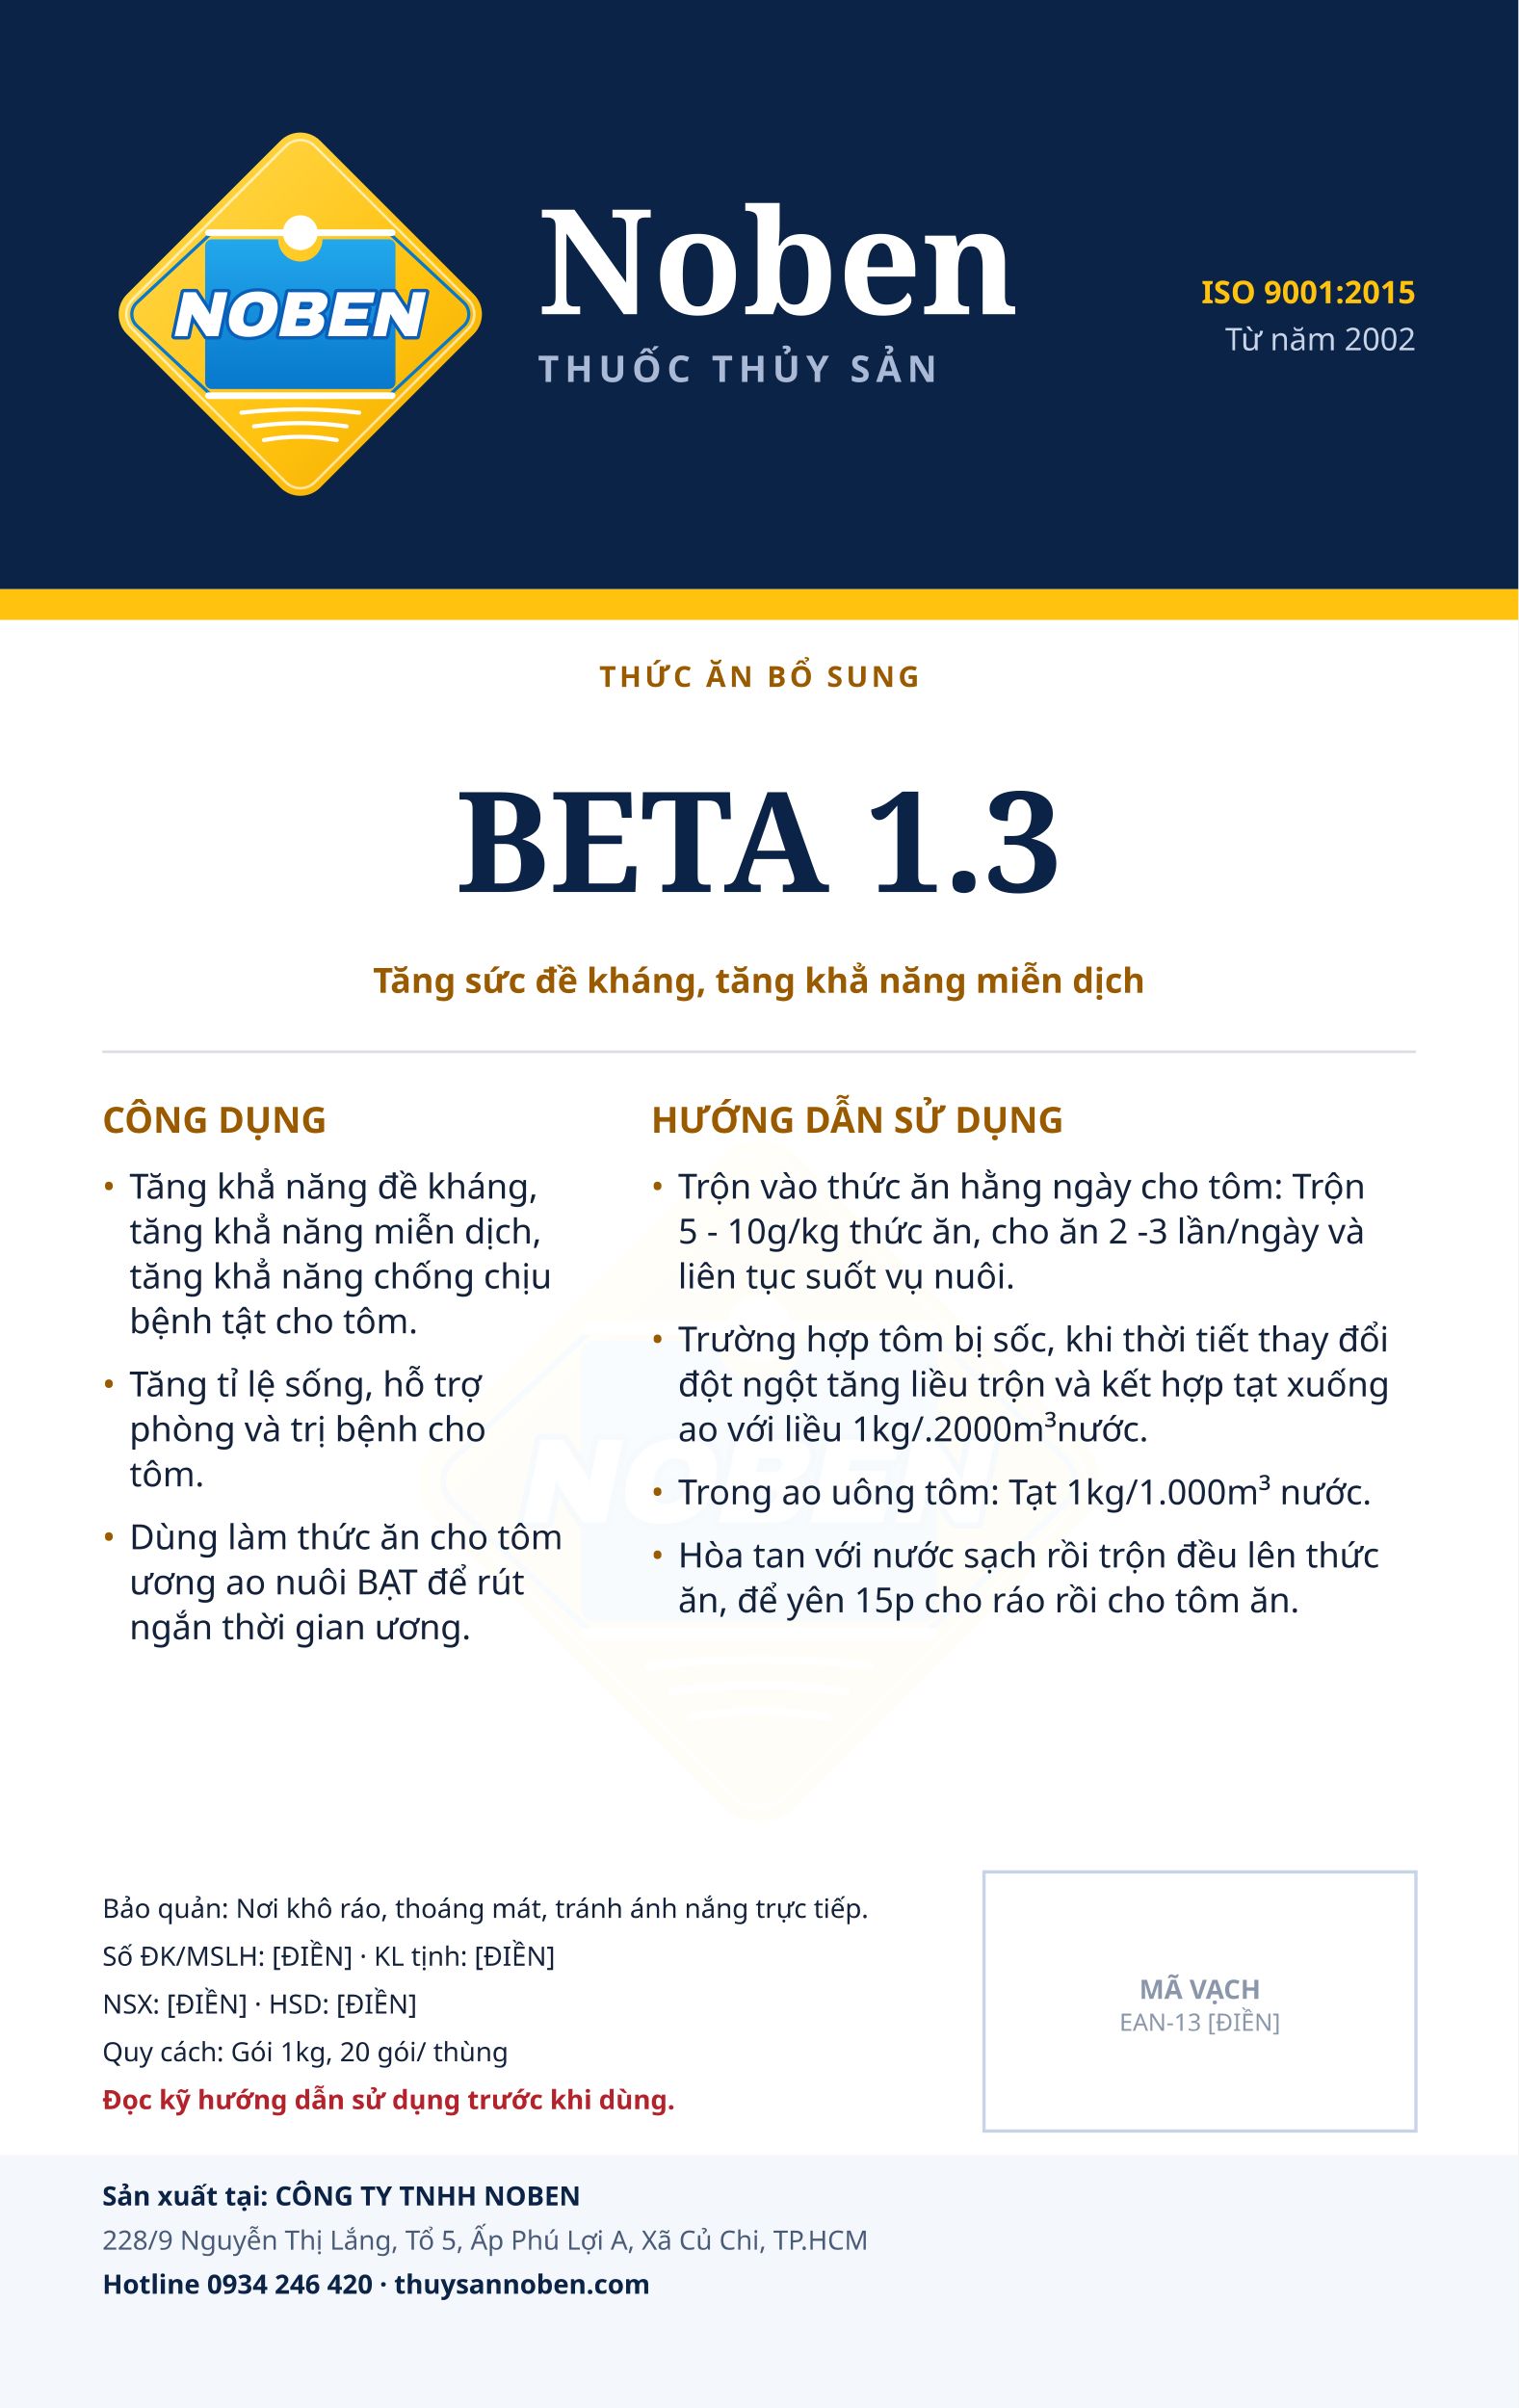
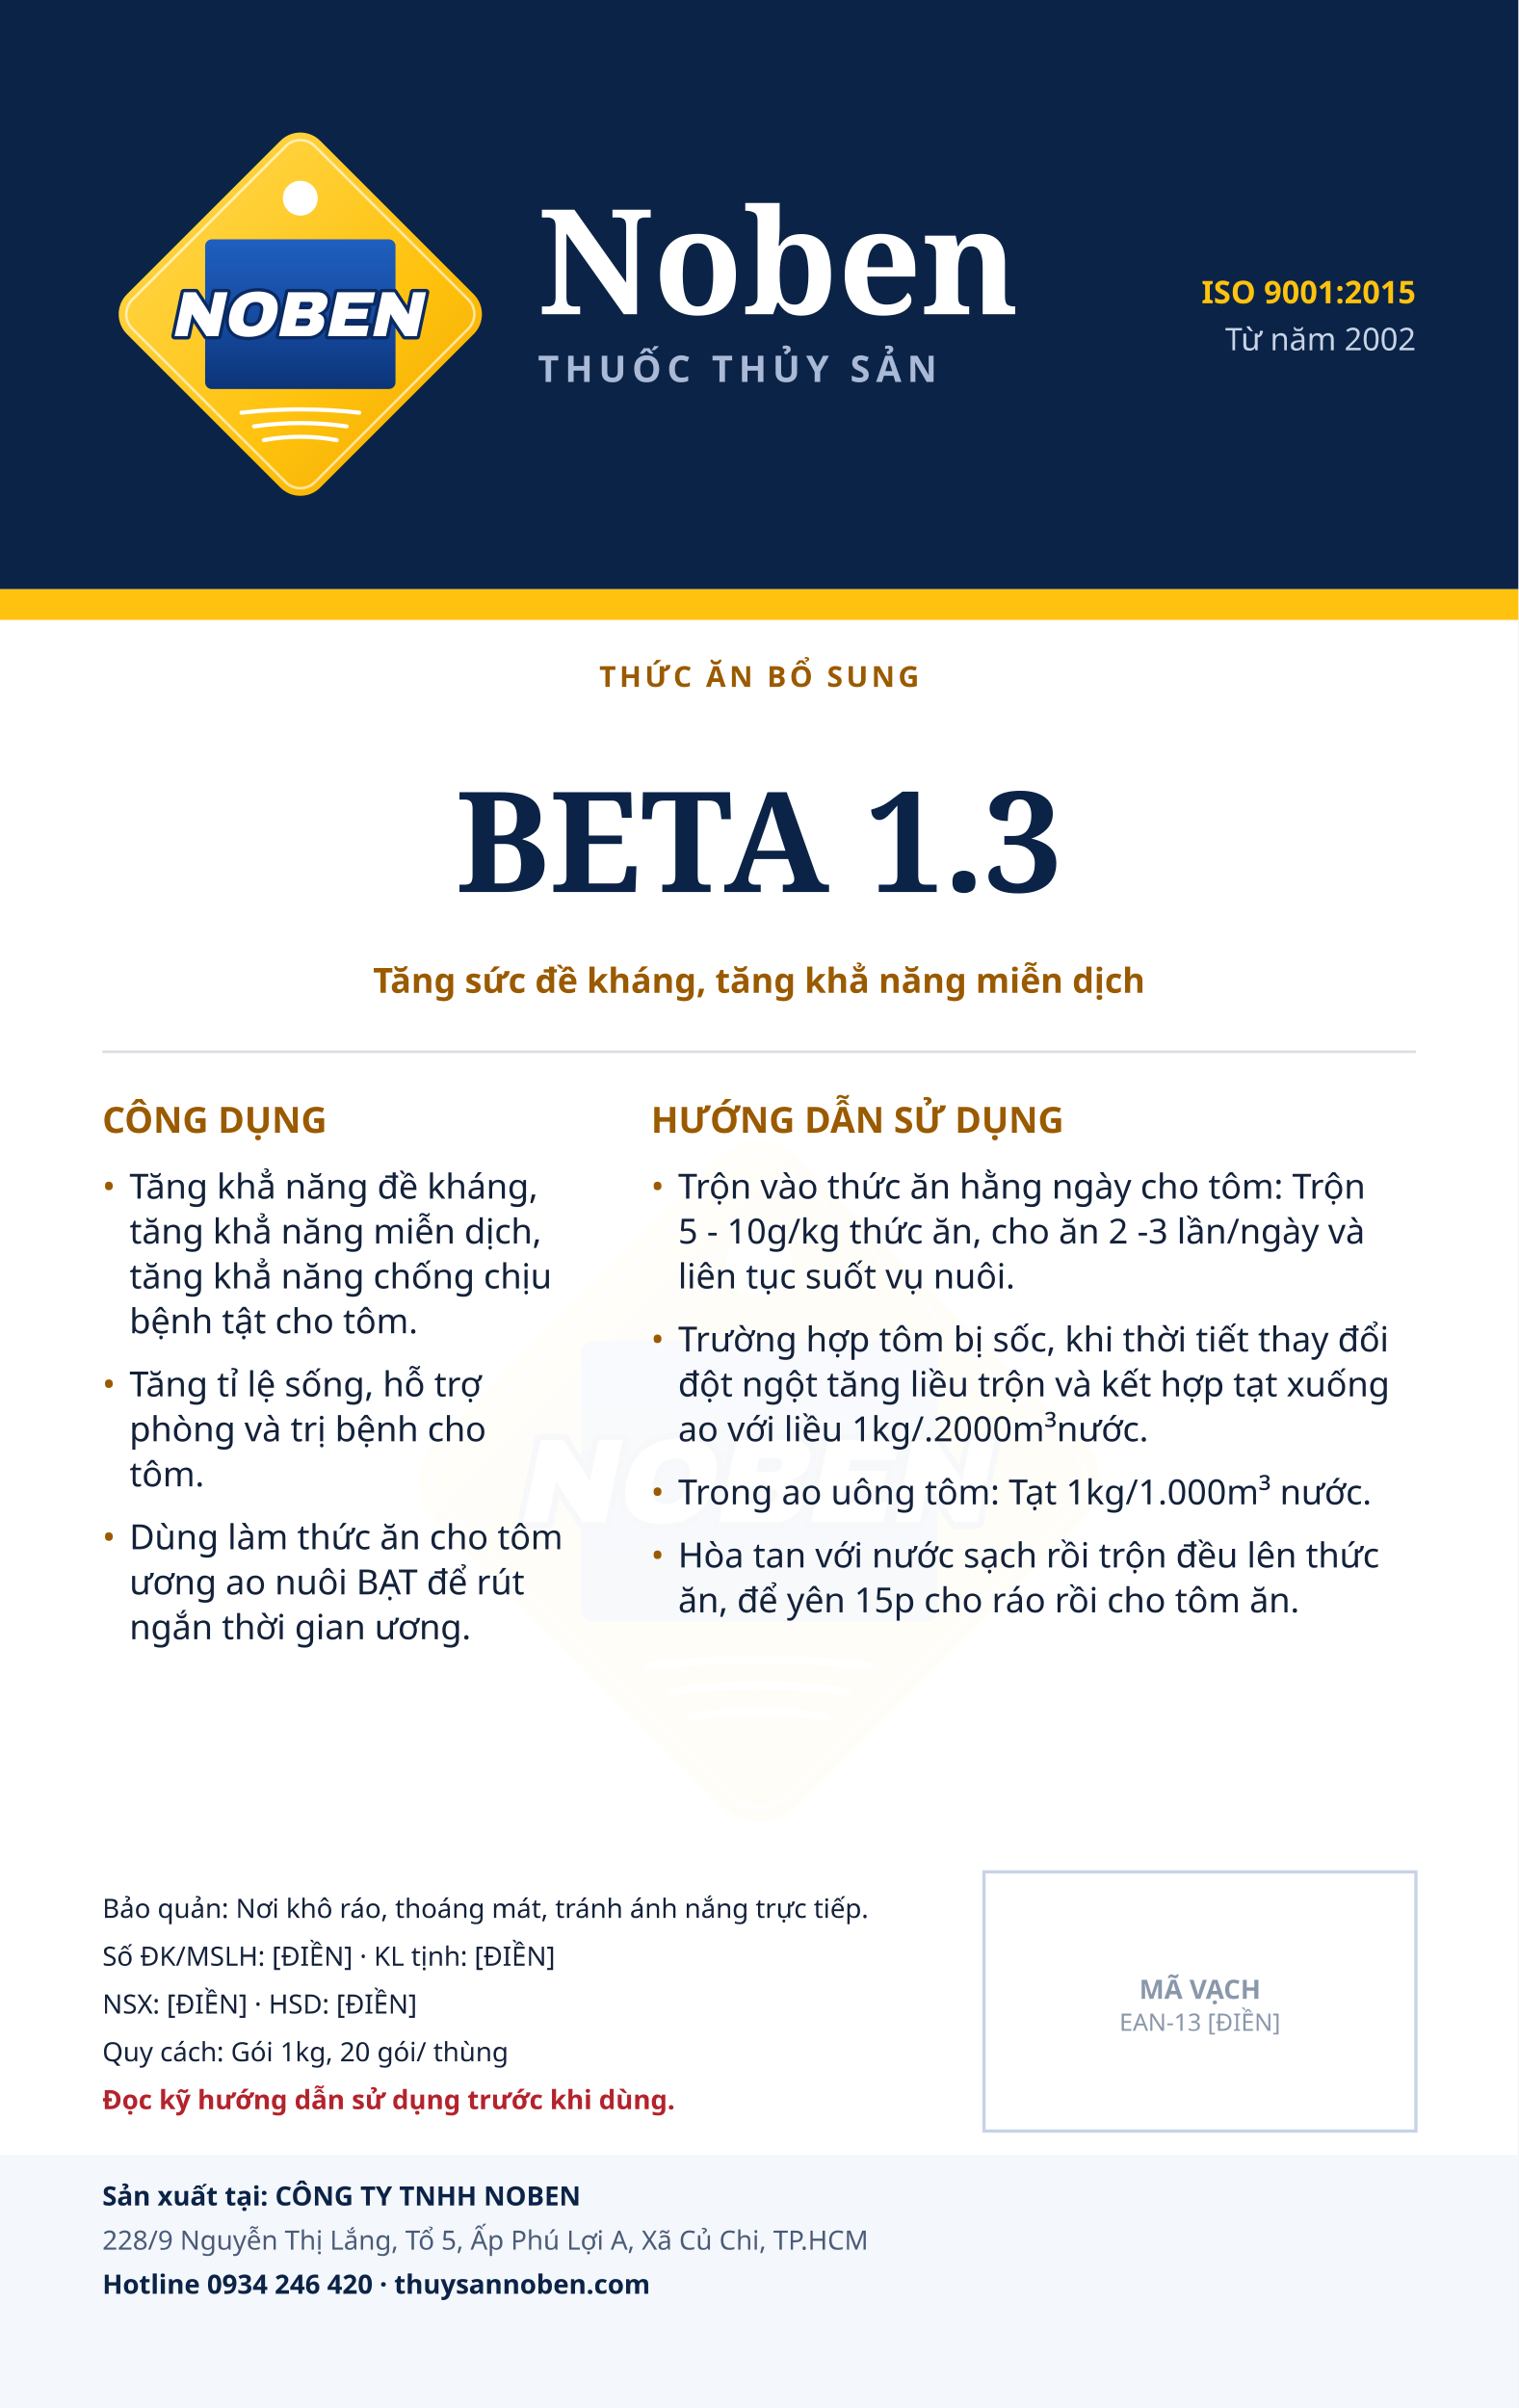
<svg xmlns="http://www.w3.org/2000/svg" xmlns:xlink="http://www.w3.org/1999/xlink" width="116mm" height="183.98mm" viewBox="-3 -3 116 183.98" data-trim="110 177.98" data-tran-le="3" data-an-toan="4.82">
  <defs>
    <clipPath id="nb-trang-giua">
      <rect x="0" y="44.36" width="110" height="117.29" />
    </clipPath>
  </defs>
  <g id="nen">
    <rect x="-3" y="-3" width="116" height="183.98" fill="#ffffff" />
    <rect x="-3" y="161.65" width="116" height="19.33" fill="#f4f7fb" />
    <g opacity="0.035" clip-path="url(#nb-trang-giua)">
      <use href="#nb-mark-art" xlink:href="#nb-mark-art" transform="translate(26.64 81.81) scale(0.11077)" />
    </g>
  </g>
  <g id="dai-thuong-hieu" data-khung="38.09 0 67.09 42.02">
    <rect x="-3" y="-3" width="116" height="45.02" fill="#0b2347" />
    <rect x="-3" y="42.02" width="116" height="2.34" fill="#ffc20e" />
    <text font-family="'Playfair Display ExtraBold', 'Playfair Display', serif" font-weight="800" font-size="11.18" fill="#ffffff" x="38.09" y="21.01">Noben</text>
    <text font-family="'Be Vietnam Pro SemiBold', 'Be Vietnam Pro', sans-serif" font-weight="600" font-size="2.79" fill="#a9b9d6" letter-spacing="0.45" x="38.09" y="26.18">THUỐC THỦY SẢN</text>
    <text font-family="'Be Vietnam Pro SemiBold', 'Be Vietnam Pro', sans-serif" font-weight="600" font-size="2.39" fill="#ffc20e" text-anchor="end" x="105.18" y="20.17">ISO 9001:2015</text>
    <text font-family="'Be Vietnam Pro', sans-serif" font-weight="400" font-size="2.39" fill="#c7d3e6" text-anchor="end" x="105.18" y="23.76">Từ năm 2002</text>
  </g>
  <g id="logo">
    <g transform="translate(4.82 5.88) scale(0.05908)">
      <g id="nb-mark-art">
        <defs>
          <linearGradient id="nb-g" x1="0" y1="0" x2="1" y2="1">
            <stop offset="0" stop-color="#ffdb57" />
            <stop offset=".618" stop-color="#ffc20e" />
            <stop offset="1" stop-color="#f2a900" />
          </linearGradient>
          <linearGradient id="nb-b" x1="0" y1="0" x2="0" y2="1">
-             <stop offset="0" stop-color="#22a8ec" />
-             <stop offset=".618" stop-color="#1289d8" />
-             <stop offset="1" stop-color="#0878cc" />
+             <stop offset="0" stop-color="#1f5fbf" />
+             <stop offset=".618" stop-color="#14479a" />
+             <stop offset="1" stop-color="#0c3478" />
          </linearGradient>
        </defs>
        <path d="M281.79 31.79 L480.21 230.21 A36.47 36.47 0 0 1 480.21 281.79 L281.79 480.21 A36.47 36.47 0 0 1 230.21 480.21 L31.79 281.79 A36.47 36.47 0 0 1 31.79 230.21 L230.21 31.79 A36.47 36.47 0 0 1 281.79 31.79 Z" fill="url(#nb-g)" />
-         <path d="M274.83 38.76 L473.24 237.17 A26.62 26.62 0 0 1 473.24 274.83 L274.83 473.24 A26.62 26.62 0 0 1 237.17 473.24 L38.76 274.83 A26.62 26.62 0 0 1 38.76 237.17 L237.17 38.76 A26.62 26.62 0 0 1 274.83 38.76 Z" fill="none" stroke="#fff" stroke-opacity=".618" stroke-width="3.29" />
-         <path d="M370.48 150.62 L467.36 240.98 A20.53 20.53 0 0 1 467.36 271.02 L370.48 361.38 M141.52 150.62 L44.64 240.98 A20.53 20.53 0 0 0 44.64 271.02 L141.52 361.38" fill="none" stroke="#0878cc" stroke-width="4.18" stroke-linejoin="round" stroke-linecap="round" />
-         <rect x="132.91" y="146.31" width="246.19" height="8.61" rx="4.31" fill="#fff" />
-         <rect x="132.91" y="357.08" width="246.19" height="8.61" rx="4.31" fill="#fff" />
-         <path d="M141.52 159.23 H227.33 A28.67 28.67 0 0 0 284.67 159.23 H370.48 A8.61 8.61 0 0 1 379.09 167.84 V344.16 A8.61 8.61 0 0 1 370.48 352.77 H141.52 A8.61 8.61 0 0 1 132.91 344.16 V167.84 A8.61 8.61 0 0 1 141.52 159.23 Z" fill="url(#nb-b)" />
-         <circle cx="256" cy="150.62" r="22.54" fill="#fff" />
+         <path d="M274.83 38.76 L473.24 237.17 A26.62 26.62 0 0 1 473.24 274.83 L274.83 473.24 A26.62 26.62 0 0 1 237.17 473.24 L38.76 274.83 A26.62 26.62 0 0 1 38.76 237.17 L237.17 38.76 A26.62 26.62 0 0 1 274.83 38.76 Z" fill="none" stroke="#ffffff" stroke-opacity=".618" stroke-width="3.29" />
+         <path d="M141.52 159.23 H370.48 A8.61 8.61 0 0 1 379.09 167.84 V344.16 A8.61 8.61 0 0 1 370.48 352.77 H141.52 A8.61 8.61 0 0 1 132.91 344.16 V167.84 A8.61 8.61 0 0 1 141.52 159.23 Z" fill="url(#nb-b)" />
+         <circle cx="256" cy="106.02" r="22.54" fill="#ffffff" />
        <g transform="translate(93.46 284.39) scale(0.89704)">
-           <g fill="none" stroke="#0a5fb8" stroke-width="9.6" stroke-linejoin="round">
+           <g fill="none" stroke="#0a2a63" stroke-width="9.6" stroke-linejoin="round">
            <path transform="translate(-6.81 0)" d="M6.808 0.0 20.1 -63.296H37.396L52.312 -40.572Q52.947 -39.652 53.96 -37.904Q54.973 -36.156 56.022 -34.362Q57.071 -32.568 57.575 -31.464L58.074 -31.648Q58.523 -34.224 59.054 -36.754Q59.586 -39.284 59.856 -40.572L64.628 -63.296H83.12L69.828 0.0H52.624L35.765 -25.3Q34.587 -27.14 33.802 -28.658Q33.017 -30.176 32.295 -31.556L31.796 -31.372Q31.521 -29.624 31.154 -27.876Q30.787 -26.128 30.613 -25.3L25.3 0.0Z " />
            <path transform="translate(-7.2 0)" d="M113.676 1.104Q102.912 1.104 96.049 -2.576Q89.186 -6.256 86.674 -13.57Q84.162 -20.884 86.422 -31.648Q88.702 -42.504 94.276 -49.772Q99.85 -57.04 108.259 -60.72Q116.668 -64.4 127.432 -64.4Q138.288 -64.4 145.151 -60.72Q152.014 -57.04 154.536 -49.772Q157.058 -42.504 154.778 -31.648Q152.518 -20.884 146.934 -13.57Q141.35 -6.256 132.941 -2.576Q124.532 1.104 113.676 1.104ZM116.864 -14.076Q120.176 -14.076 122.928 -15.134Q125.68 -16.192 127.788 -18.124Q129.896 -20.056 131.294 -22.77Q132.692 -25.484 133.368 -28.704L134.604 -34.592Q135.281 -37.812 135.022 -40.526Q134.764 -43.24 133.468 -45.172Q132.172 -47.104 129.864 -48.162Q127.556 -49.22 124.244 -49.22Q120.932 -49.22 118.18 -48.162Q115.428 -47.104 113.366 -45.172Q111.304 -43.24 109.906 -40.526Q108.509 -37.812 107.832 -34.592L106.596 -28.704Q105.92 -25.484 106.178 -22.77Q106.436 -20.056 107.686 -18.124Q108.936 -16.192 111.244 -15.134Q113.552 -14.076 116.864 -14.076Z " />
            <path transform="translate(-7.59 0)" d="M158.08 0.0 171.372 -63.296H213.508Q218.292 -63.296 221.833 -61.318Q225.373 -59.34 227.031 -55.844Q228.689 -52.348 227.723 -47.748Q226.757 -43.148 224.667 -40.204Q222.577 -37.26 219.827 -35.558Q217.078 -33.856 214.052 -33.028L213.975 -32.66Q217.132 -31.924 219.469 -30.13Q221.807 -28.336 222.786 -25.116Q223.766 -21.896 222.704 -16.836Q221.641 -11.776 218.365 -8.004Q215.089 -4.232 210.504 -2.116Q205.92 0.0 200.768 0.0ZM181.503 -14.72H196.959Q199.075 -14.72 200.672 -16.192Q202.269 -17.664 202.888 -20.608Q203.177 -21.988 202.821 -23.138Q202.464 -24.288 201.542 -24.932Q200.619 -25.576 199.239 -25.576H183.783ZM186.526 -38.64H200.51Q201.982 -38.64 203.139 -39.33Q204.296 -40.02 205.165 -41.308Q206.033 -42.596 206.439 -44.528Q206.864 -46.552 205.783 -47.978Q204.703 -49.404 202.771 -49.404H188.787Z " />
            <path transform="translate(-7.8 0)" d="M228.932 0.0 242.224 -63.296H296.964L293.776 -48.116H259.368L257.533 -39.376H286.973L283.92 -24.84H254.48L252.452 -15.18H287.504L284.316 0.0Z " />
            <path transform="translate(-8 0)" d="M294.08 0.0 307.372 -63.296H324.668L339.584 -40.572Q340.219 -39.652 341.232 -37.904Q342.245 -36.156 343.294 -34.362Q344.343 -32.568 344.847 -31.464L345.346 -31.648Q345.795 -34.224 346.326 -36.754Q346.858 -39.284 347.128 -40.572L351.9 -63.296H370.392L357.1 0.0H339.896L323.037 -25.3Q321.859 -27.14 321.074 -28.658Q320.289 -30.176 319.567 -31.556L319.068 -31.372Q318.793 -29.624 318.426 -27.876Q318.059 -26.128 317.885 -25.3L312.572 0.0Z" />
          </g>
-           <g fill="#fff">
+           <g fill="#ffffff">
            <path transform="translate(-6.81 0)" d="M6.808 0.0 20.1 -63.296H37.396L52.312 -40.572Q52.947 -39.652 53.96 -37.904Q54.973 -36.156 56.022 -34.362Q57.071 -32.568 57.575 -31.464L58.074 -31.648Q58.523 -34.224 59.054 -36.754Q59.586 -39.284 59.856 -40.572L64.628 -63.296H83.12L69.828 0.0H52.624L35.765 -25.3Q34.587 -27.14 33.802 -28.658Q33.017 -30.176 32.295 -31.556L31.796 -31.372Q31.521 -29.624 31.154 -27.876Q30.787 -26.128 30.613 -25.3L25.3 0.0Z " />
            <path transform="translate(-7.2 0)" d="M113.676 1.104Q102.912 1.104 96.049 -2.576Q89.186 -6.256 86.674 -13.57Q84.162 -20.884 86.422 -31.648Q88.702 -42.504 94.276 -49.772Q99.85 -57.04 108.259 -60.72Q116.668 -64.4 127.432 -64.4Q138.288 -64.4 145.151 -60.72Q152.014 -57.04 154.536 -49.772Q157.058 -42.504 154.778 -31.648Q152.518 -20.884 146.934 -13.57Q141.35 -6.256 132.941 -2.576Q124.532 1.104 113.676 1.104ZM116.864 -14.076Q120.176 -14.076 122.928 -15.134Q125.68 -16.192 127.788 -18.124Q129.896 -20.056 131.294 -22.77Q132.692 -25.484 133.368 -28.704L134.604 -34.592Q135.281 -37.812 135.022 -40.526Q134.764 -43.24 133.468 -45.172Q132.172 -47.104 129.864 -48.162Q127.556 -49.22 124.244 -49.22Q120.932 -49.22 118.18 -48.162Q115.428 -47.104 113.366 -45.172Q111.304 -43.24 109.906 -40.526Q108.509 -37.812 107.832 -34.592L106.596 -28.704Q105.92 -25.484 106.178 -22.77Q106.436 -20.056 107.686 -18.124Q108.936 -16.192 111.244 -15.134Q113.552 -14.076 116.864 -14.076Z " />
            <path transform="translate(-7.59 0)" d="M158.08 0.0 171.372 -63.296H213.508Q218.292 -63.296 221.833 -61.318Q225.373 -59.34 227.031 -55.844Q228.689 -52.348 227.723 -47.748Q226.757 -43.148 224.667 -40.204Q222.577 -37.26 219.827 -35.558Q217.078 -33.856 214.052 -33.028L213.975 -32.66Q217.132 -31.924 219.469 -30.13Q221.807 -28.336 222.786 -25.116Q223.766 -21.896 222.704 -16.836Q221.641 -11.776 218.365 -8.004Q215.089 -4.232 210.504 -2.116Q205.92 0.0 200.768 0.0ZM181.503 -14.72H196.959Q199.075 -14.72 200.672 -16.192Q202.269 -17.664 202.888 -20.608Q203.177 -21.988 202.821 -23.138Q202.464 -24.288 201.542 -24.932Q200.619 -25.576 199.239 -25.576H183.783ZM186.526 -38.64H200.51Q201.982 -38.64 203.139 -39.33Q204.296 -40.02 205.165 -41.308Q206.033 -42.596 206.439 -44.528Q206.864 -46.552 205.783 -47.978Q204.703 -49.404 202.771 -49.404H188.787Z " />
            <path transform="translate(-7.8 0)" d="M228.932 0.0 242.224 -63.296H296.964L293.776 -48.116H259.368L257.533 -39.376H286.973L283.92 -24.84H254.48L252.452 -15.18H287.504L284.316 0.0Z " />
            <path transform="translate(-8 0)" d="M294.08 0.0 307.372 -63.296H324.668L339.584 -40.572Q340.219 -39.652 341.232 -37.904Q342.245 -36.156 343.294 -34.362Q344.343 -32.568 344.847 -31.464L345.346 -31.648Q345.795 -34.224 346.326 -36.754Q346.858 -39.284 347.128 -40.572L351.9 -63.296H370.392L357.1 0.0H339.896L323.037 -25.3Q321.859 -27.14 321.074 -28.658Q320.289 -30.176 319.567 -31.556L319.068 -31.372Q318.793 -29.624 318.426 -27.876Q318.059 -26.128 317.885 -25.3L312.572 0.0Z" />
          </g>
        </g>
-         <path d="M179.92 383.41 Q256 374.8 332.08 383.41 M196.19 401.13 Q256 392.52 315.81 401.13 M208.98 418.85 Q256 410.24 303.02 418.85" fill="none" stroke="#fff" stroke-width="5.32" stroke-linecap="round" />
+         <path d="M179.92 383.41 Q256 374.8 332.08 383.41 M196.19 401.13 Q256 392.52 315.81 401.13 M208.98 418.85 Q256 410.24 303.02 418.85" fill="none" stroke="#ffffff" stroke-width="5.32" stroke-linecap="round" />
      </g>
    </g>
  </g>
  <g id="ten-san-pham" data-khung="4.82 44.36 100.36 35.96">
    <text font-family="'Be Vietnam Pro SemiBold', 'Be Vietnam Pro', sans-serif" font-weight="600" font-size="2.2" fill="#9a5a00" text-anchor="middle" letter-spacing="0.26">
      <tspan x="55" y="49.48">THỨC ĂN BỔ SUNG</tspan>
    </text>
    <text font-family="'Playfair Display ExtraBold', 'Playfair Display', serif" font-weight="800" font-size="10.68" fill="#0b2347" text-anchor="middle">
      <tspan x="55" y="65.15">BETA 1.3</tspan>
    </text>
    <text font-family="'Be Vietnam Pro SemiBold', 'Be Vietnam Pro', sans-serif" font-weight="600" font-size="2.64" fill="#9a5a00" text-anchor="middle">
      <tspan x="55" y="72.85">Tăng sức đề kháng, tăng khẳ năng miễn dịch</tspan>
    </text>
  </g>
  <g id="cong-dung" data-khung="4.82 80.32 36.12 42.63">
    <line x1="4.82" y1="77.36" x2="105.18" y2="77.36" stroke="#0b2347" stroke-opacity="0.15" stroke-width="0.2" />
    <text font-family="'Be Vietnam Pro SemiBold', 'Be Vietnam Pro', sans-serif" font-weight="600" font-size="2.75" fill="#9a5a00">
      <tspan x="4.82" y="83.55">CÔNG DỤNG</tspan>
    </text>
    <text font-family="'Be Vietnam Pro', sans-serif" font-weight="400" font-size="2.64" fill="#9a5a00" x="4.82" y="88.58">•</text>
    <text font-family="'Be Vietnam Pro', sans-serif" font-weight="400" font-size="2.64" fill="#13213a">
      <tspan x="6.89" y="88.58">Tăng khẳ năng đề kháng,</tspan>
      <tspan x="6.89" y="92.01">tăng khẳ năng miễn dịch,</tspan>
      <tspan x="6.89" y="95.44">tăng khẳ năng chống chịu</tspan>
      <tspan x="6.89" y="98.87">bệnh tật cho tôm.</tspan>
    </text>
    <text font-family="'Be Vietnam Pro', sans-serif" font-weight="400" font-size="2.64" fill="#9a5a00" x="4.82" y="103.69">•</text>
    <text font-family="'Be Vietnam Pro', sans-serif" font-weight="400" font-size="2.64" fill="#13213a">
      <tspan x="6.89" y="103.69">Tăng tỉ lệ sống, hỗ trợ</tspan>
      <tspan x="6.89" y="107.12">phòng và trị bệnh cho</tspan>
      <tspan x="6.89" y="110.56">tôm.</tspan>
    </text>
    <text font-family="'Be Vietnam Pro', sans-serif" font-weight="400" font-size="2.64" fill="#9a5a00" x="4.82" y="115.37">•</text>
    <text font-family="'Be Vietnam Pro', sans-serif" font-weight="400" font-size="2.64" fill="#13213a">
      <tspan x="6.89" y="115.37">Dùng làm thức ăn cho tôm</tspan>
      <tspan x="6.89" y="118.81">ương ao nuôi BẠT để rút</tspan>
      <tspan x="6.89" y="122.24">ngắn thời gian ương.</tspan>
    </text>
  </g>
  <g id="huong-dan" data-khung="46.74 80.32 58.44 40.59">
    <text font-family="'Be Vietnam Pro SemiBold', 'Be Vietnam Pro', sans-serif" font-weight="600" font-size="2.75" fill="#9a5a00">
      <tspan x="46.74" y="83.55">HƯỚNG DẪN SỬ DỤNG</tspan>
    </text>
    <text font-family="'Be Vietnam Pro', sans-serif" font-weight="400" font-size="2.64" fill="#9a5a00" x="46.74" y="88.58">•</text>
    <text font-family="'Be Vietnam Pro', sans-serif" font-weight="400" font-size="2.64" fill="#13213a">
      <tspan x="48.81" y="88.58">Trộn vào thức ăn hằng ngày cho tôm: Trộn</tspan>
      <tspan x="48.81" y="92.01">5 - 10g/kg thức ăn, cho ăn 2 -3 lần/ngày và</tspan>
      <tspan x="48.81" y="95.44">liên tục suốt vụ nuôi.</tspan>
    </text>
    <text font-family="'Be Vietnam Pro', sans-serif" font-weight="400" font-size="2.64" fill="#9a5a00" x="46.74" y="100.26">•</text>
    <text font-family="'Be Vietnam Pro', sans-serif" font-weight="400" font-size="2.64" fill="#13213a">
      <tspan x="48.81" y="100.26">Trường hợp tôm bị sốc, khi thời tiết thay đổi</tspan>
      <tspan x="48.81" y="103.69">đột ngột tăng liều trộn và kết hợp tạt xuống</tspan>
      <tspan x="48.81" y="107.12">ao với liều 1kg/.2000m³nước.</tspan>
    </text>
    <text font-family="'Be Vietnam Pro', sans-serif" font-weight="400" font-size="2.64" fill="#9a5a00" x="46.74" y="111.94">•</text>
    <text font-family="'Be Vietnam Pro', sans-serif" font-weight="400" font-size="2.64" fill="#13213a">
      <tspan x="48.81" y="111.94">Trong ao uông tôm: Tạt 1kg/1.000m³ nước.</tspan>
    </text>
    <text font-family="'Be Vietnam Pro', sans-serif" font-weight="400" font-size="2.64" fill="#9a5a00" x="46.74" y="116.76">•</text>
    <text font-family="'Be Vietnam Pro', sans-serif" font-weight="400" font-size="2.64" fill="#13213a">
      <tspan x="48.81" y="116.76">Hòa tan với nước sạch rồi trộn đều lên thức</tspan>
      <tspan x="48.81" y="120.19">ăn, để yên 15p cho ráo rồi cho tôm ăn.</tspan>
    </text>
  </g>
  <g id="thanh-phan">
</g>
  <g id="phap-ly" data-khung="4.82 140.02 100.36 33.14">
    <text font-family="'Be Vietnam Pro', sans-serif" font-weight="400" font-size="2.03" fill="#13213a">
      <tspan x="4.82" y="143.53">Bảo quản: Nơi khô ráo, thoáng mát, tránh ánh nắng trực tiếp.</tspan>
    </text>
    <text font-family="'Be Vietnam Pro', sans-serif" font-weight="400" font-size="2.03" fill="#13213a">
      <tspan x="4.82" y="147.19">Số ĐK/MSLH: [ĐIỀN] · KL tịnh: [ĐIỀN]</tspan>
    </text>
    <text font-family="'Be Vietnam Pro', sans-serif" font-weight="400" font-size="2.03" fill="#13213a">
      <tspan x="4.82" y="150.84">NSX: [ĐIỀN] · HSD: [ĐIỀN]</tspan>
    </text>
    <text font-family="'Be Vietnam Pro', sans-serif" font-weight="400" font-size="2.03" fill="#13213a">
      <tspan x="4.82" y="154.49">Quy cách: Gói 1kg, 20 gói/ thùng</tspan>
    </text>
    <text font-family="'Be Vietnam Pro SemiBold', 'Be Vietnam Pro', sans-serif" font-weight="600" font-size="2.03" fill="#b4232c">
      <tspan x="4.82" y="158.15">Đọc kỹ hướng dẫn sử dụng trước khi dùng.</tspan>
    </text>
    <text font-family="'Be Vietnam Pro SemiBold', 'Be Vietnam Pro', sans-serif" font-weight="600" font-size="2.03" fill="#0b2347">
      <tspan x="4.82" y="165.51">Sản xuất tại: CÔNG TY TNHH NOBEN</tspan>
    </text>
    <text font-family="'Be Vietnam Pro', sans-serif" font-weight="400" font-size="2.03" fill="#4a5b78">
      <tspan x="4.82" y="168.88">228/9 Nguyễn Thị Lắng, Tổ 5, Ấp Phú Lợi A, Xã Củ Chi, TP.HCM</tspan>
    </text>
    <text font-family="'Be Vietnam Pro SemiBold', 'Be Vietnam Pro', sans-serif" font-weight="600" font-size="2.03" fill="#0b2347">
      <tspan x="4.82" y="172.25">Hotline 0934 246 420 · thuysannoben.com</tspan>
    </text>
  </g>
  <g id="ma-vach" data-khung="72.18 140.02 33 19.8">
    <rect x="72.18" y="140.02" width="33" height="19.8" fill="#ffffff" stroke="#c7d3e6" stroke-width="0.25" />
    <text font-family="'Be Vietnam Pro SemiBold', 'Be Vietnam Pro', sans-serif" font-weight="600" font-size="2.03" fill="#8a97ab" text-anchor="middle" x="88.68" y="149.72">MÃ VẠCH</text>
    <text font-family="'Be Vietnam Pro', sans-serif" font-weight="400" font-size="1.83" fill="#8a97ab" text-anchor="middle" x="88.68" y="152.16">EAN-13 [ĐIỀN]</text>
  </g>
  <g id="vung-an-toan" display="none">
    <rect x="-3" y="-3" width="116" height="183.98" fill="none" stroke="#e6007e" stroke-width="0.2" />
    <rect x="0" y="0" width="110" height="177.98" fill="none" stroke="#00a0e9" stroke-width="0.25" />
    <rect x="4.82" y="4.82" width="100.36" height="168.34" fill="none" stroke="#2fb34a" stroke-width="0.2" stroke-dasharray="1 1" />
    <line x1="0" y1="110" x2="110" y2="110" stroke="#ffc20e" stroke-width="0.2" stroke-dasharray="2 1" />
  </g>
</svg>
